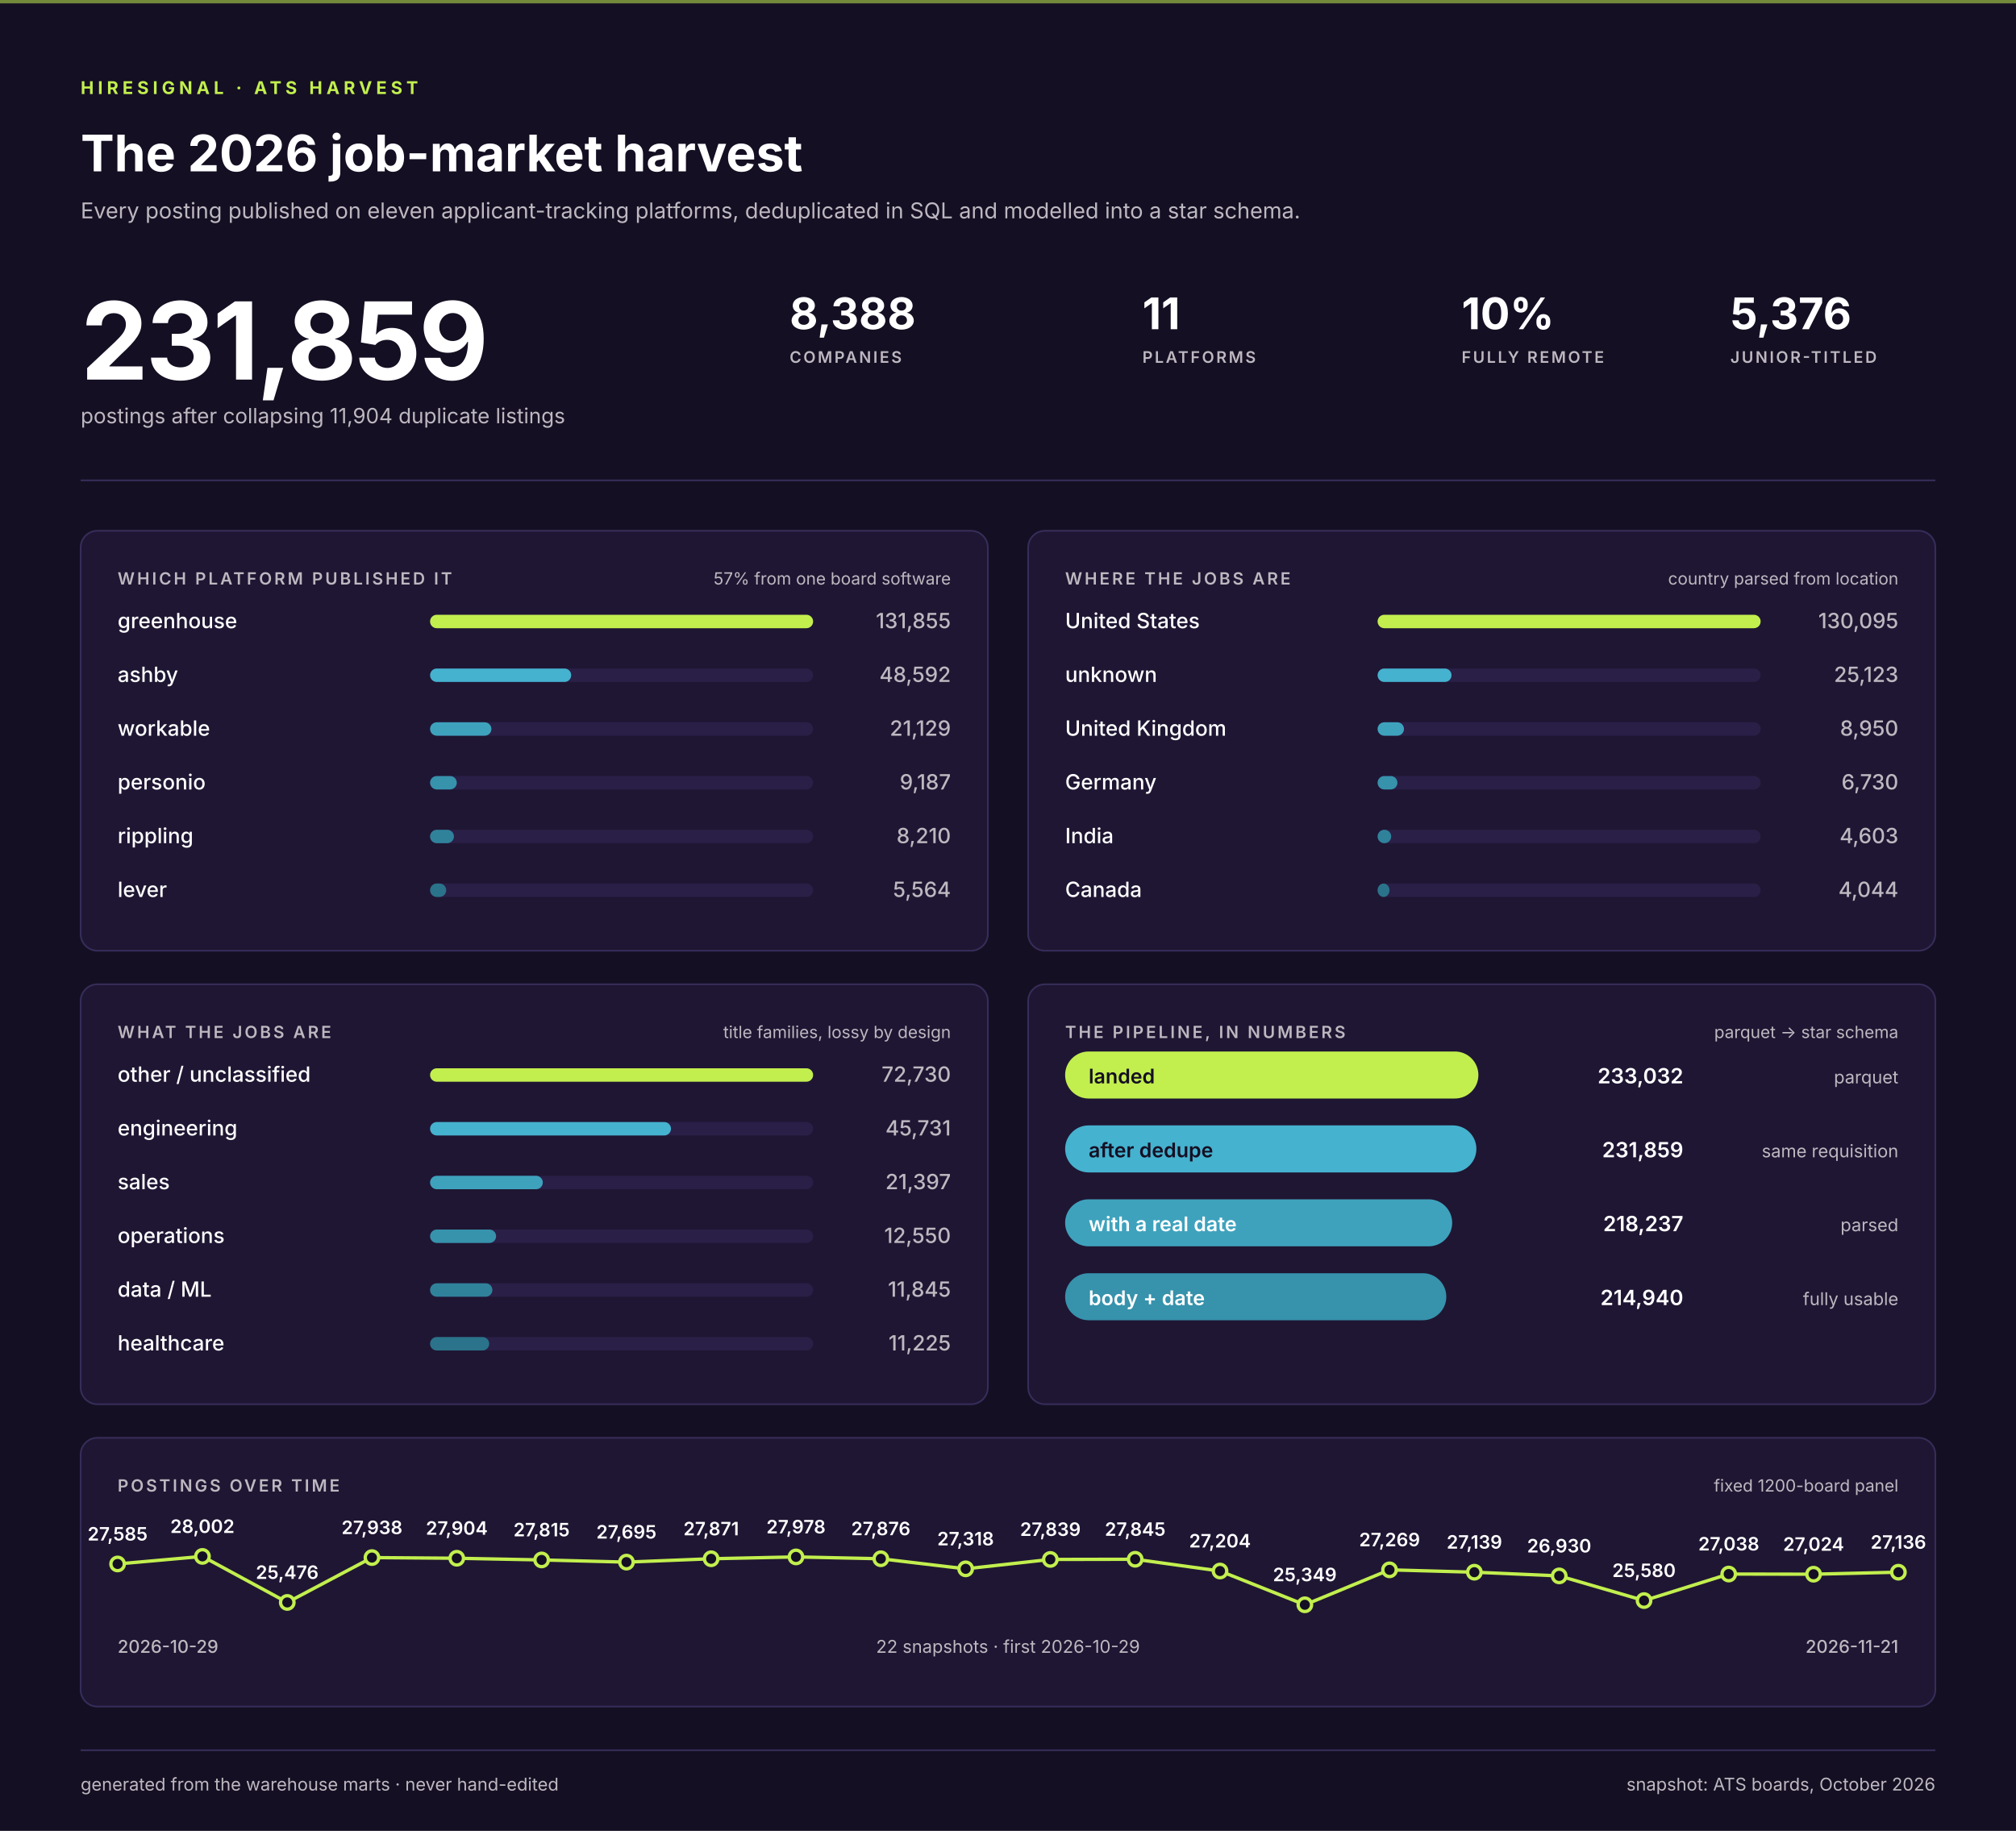
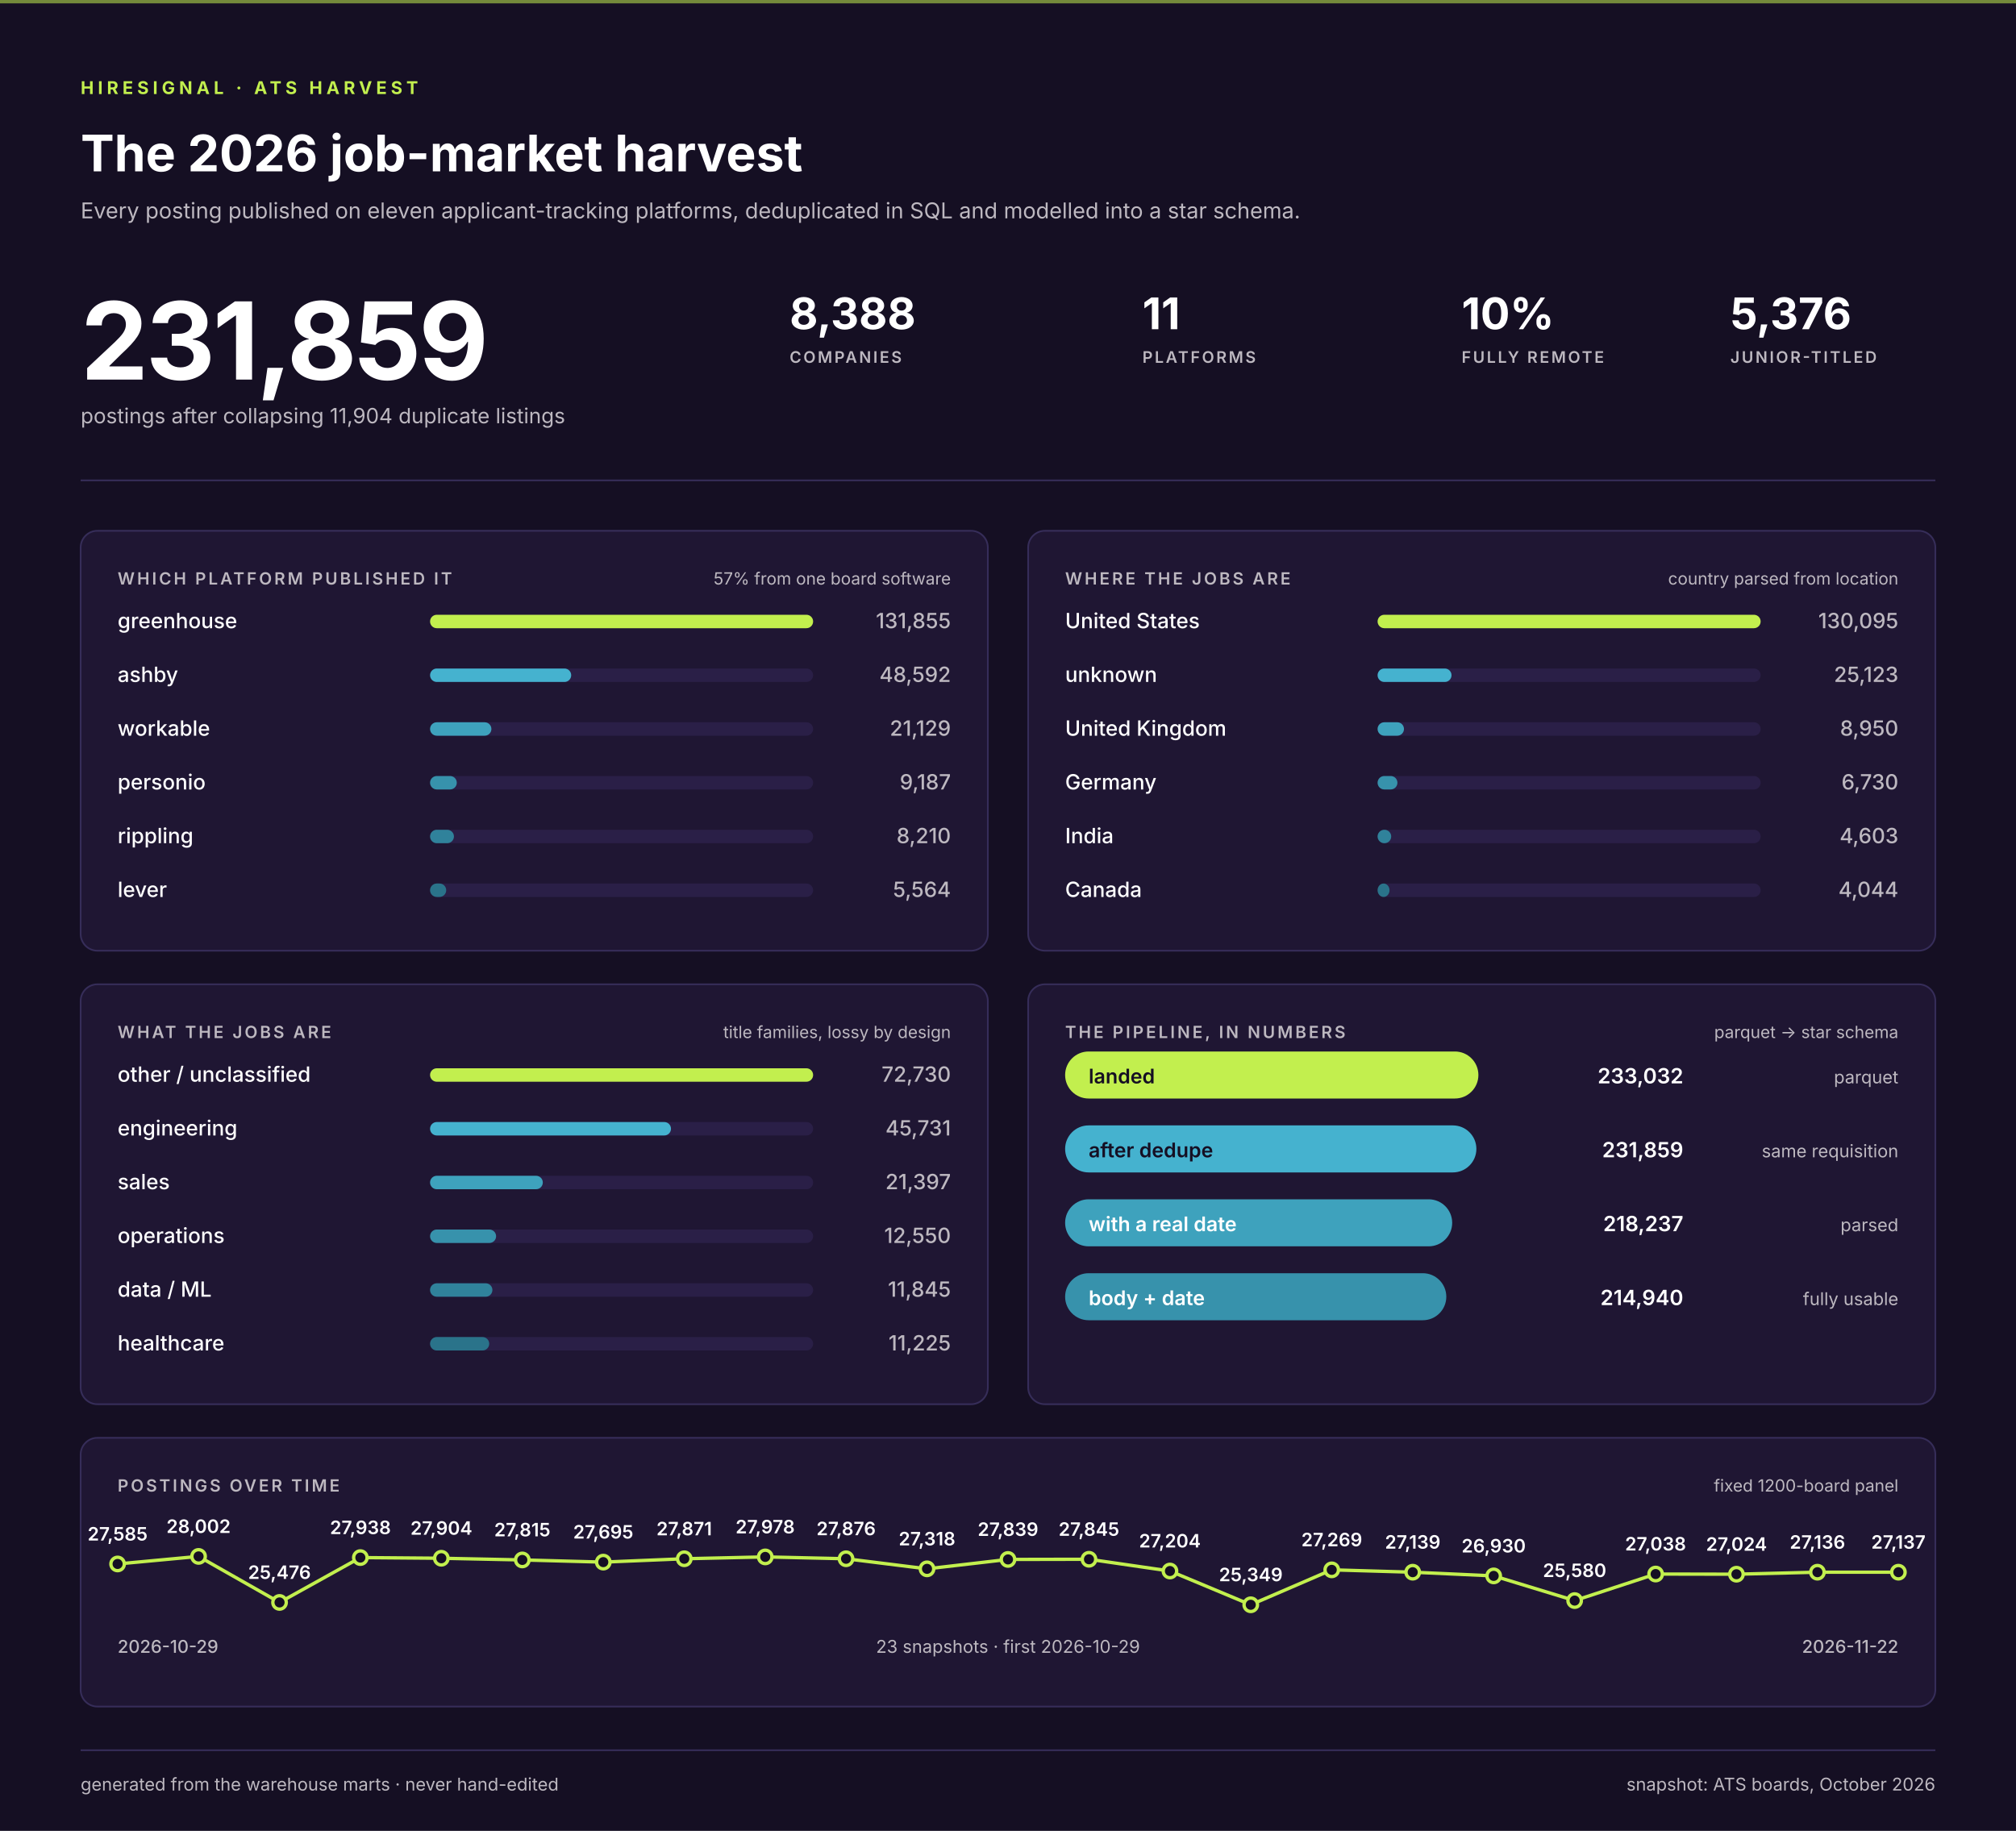
<svg xmlns="http://www.w3.org/2000/svg" width="1200" height="1090" viewBox="0 0 1200 1090" role="img" aria-label="Job-market harvest dashboard">
  <rect x="0.0" y="0.0" width="1200.0" height="1090.0" rx="0" fill="#150f23" />
  <rect x="0" y="0" width="1200" height="2" fill="#c2ef4e" opacity="0.55" />
  <text x="48" y="56" font-family="Inter, -apple-system, Segoe UI, Helvetica, Arial, sans-serif" font-size="10.5" fill="#c2ef4e" font-weight="700" text-anchor="start" letter-spacing="2.4">HIRESIGNAL  ·  ATS HARVEST</text>
  <text x="48" y="102" font-family="Inter, -apple-system, Segoe UI, Helvetica, Arial, sans-serif" font-size="30" fill="#ffffff" font-weight="650" text-anchor="start">The 2026 job-market harvest</text>
  <text x="48" y="130" font-family="Inter, -apple-system, Segoe UI, Helvetica, Arial, sans-serif" font-size="13" fill="#bdb8c0" font-weight="400" text-anchor="start">Every posting published on eleven applicant-tracking platforms, deduplicated in SQL and modelled into a star schema.</text>
  <text x="48" y="226" font-family="Inter, -apple-system, Segoe UI, Helvetica, Arial, sans-serif" font-size="64" fill="#ffffff" font-weight="700" text-anchor="start" letter-spacing="-1.5">231,859</text>
  <text x="48" y="252" font-family="Inter, -apple-system, Segoe UI, Helvetica, Arial, sans-serif" font-size="12.5" fill="#bdb8c0" font-weight="400" text-anchor="start">postings after collapsing 11,904 duplicate listings</text>
  <text x="470" y="196" font-family="Inter, -apple-system, Segoe UI, Helvetica, Arial, sans-serif" font-size="26" fill="#ffffff" font-weight="650" text-anchor="start">8,388</text>
  <text x="470" y="216" font-family="Inter, -apple-system, Segoe UI, Helvetica, Arial, sans-serif" font-size="9.5" fill="#bdb8c0" font-weight="600" text-anchor="start" letter-spacing="1.2">COMPANIES</text>
  <text x="680" y="196" font-family="Inter, -apple-system, Segoe UI, Helvetica, Arial, sans-serif" font-size="26" fill="#ffffff" font-weight="650" text-anchor="start">11</text>
  <text x="680" y="216" font-family="Inter, -apple-system, Segoe UI, Helvetica, Arial, sans-serif" font-size="9.5" fill="#bdb8c0" font-weight="600" text-anchor="start" letter-spacing="1.2">PLATFORMS</text>
  <text x="870" y="196" font-family="Inter, -apple-system, Segoe UI, Helvetica, Arial, sans-serif" font-size="26" fill="#ffffff" font-weight="650" text-anchor="start">10%</text>
  <text x="870" y="216" font-family="Inter, -apple-system, Segoe UI, Helvetica, Arial, sans-serif" font-size="9.5" fill="#bdb8c0" font-weight="600" text-anchor="start" letter-spacing="1.2">FULLY REMOTE</text>
  <text x="1030" y="196" font-family="Inter, -apple-system, Segoe UI, Helvetica, Arial, sans-serif" font-size="26" fill="#ffffff" font-weight="650" text-anchor="start">5,376</text>
  <text x="1030" y="216" font-family="Inter, -apple-system, Segoe UI, Helvetica, Arial, sans-serif" font-size="9.5" fill="#bdb8c0" font-weight="600" text-anchor="start" letter-spacing="1.2">JUNIOR-TITLED</text>
  <line x1="48" y1="286" x2="1152" y2="286" stroke="#362d59" />
  <rect x="48.0" y="316.0" width="540.0" height="250.0" rx="10" fill="#1f1633" stroke="#362d59" />
  <text x="70" y="348" font-family="Inter, -apple-system, Segoe UI, Helvetica, Arial, sans-serif" font-size="10" fill="#bdb8c0" font-weight="600" text-anchor="start" letter-spacing="1.4">WHICH PLATFORM PUBLISHED IT</text>
  <text x="566" y="348" font-family="Inter, -apple-system, Segoe UI, Helvetica, Arial, sans-serif" font-size="10" fill="#bdb8c0" font-weight="400" text-anchor="end">57% from one board software</text>
  <text x="70" y="374.0" font-family="Inter, -apple-system, Segoe UI, Helvetica, Arial, sans-serif" font-size="12.5" fill="#ffffff" font-weight="450" text-anchor="start">greenhouse</text>
  <rect x="256.0" y="366.0" width="228.0" height="8.0" rx="4" fill="#2a1f47" />
  <rect x="256.0" y="366.0" width="228.0" height="8.0" rx="4" fill="#c2ef4e" />
  <text x="566" y="374.0" font-family="Inter, -apple-system, Segoe UI, Helvetica, Arial, sans-serif" font-size="12.5" fill="#bdb8c0" font-weight="500" text-anchor="end">131,855</text>
  <text x="70" y="406.0" font-family="Inter, -apple-system, Segoe UI, Helvetica, Arial, sans-serif" font-size="12.5" fill="#ffffff" font-weight="450" text-anchor="start">ashby</text>
  <rect x="256.0" y="398.0" width="228.0" height="8.0" rx="4" fill="#2a1f47" />
  <rect x="256.0" y="398.0" width="84.0" height="8.0" rx="4" fill="#45b2cf" />
  <text x="566" y="406.0" font-family="Inter, -apple-system, Segoe UI, Helvetica, Arial, sans-serif" font-size="12.5" fill="#bdb8c0" font-weight="500" text-anchor="end">48,592</text>
  <text x="70" y="438.0" font-family="Inter, -apple-system, Segoe UI, Helvetica, Arial, sans-serif" font-size="12.5" fill="#ffffff" font-weight="450" text-anchor="start">workable</text>
  <rect x="256.0" y="430.0" width="228.0" height="8.0" rx="4" fill="#2a1f47" />
  <rect x="256.0" y="430.0" width="36.5" height="8.0" rx="4" fill="#3ea2bd" />
  <text x="566" y="438.0" font-family="Inter, -apple-system, Segoe UI, Helvetica, Arial, sans-serif" font-size="12.5" fill="#bdb8c0" font-weight="500" text-anchor="end">21,129</text>
  <text x="70" y="470.0" font-family="Inter, -apple-system, Segoe UI, Helvetica, Arial, sans-serif" font-size="12.5" fill="#ffffff" font-weight="450" text-anchor="start">personio</text>
  <rect x="256.0" y="462.0" width="228.0" height="8.0" rx="4" fill="#2a1f47" />
  <rect x="256.0" y="462.0" width="15.9" height="8.0" rx="4" fill="#3792ac" />
  <text x="566" y="470.0" font-family="Inter, -apple-system, Segoe UI, Helvetica, Arial, sans-serif" font-size="12.5" fill="#bdb8c0" font-weight="500" text-anchor="end">9,187</text>
  <text x="70" y="502.0" font-family="Inter, -apple-system, Segoe UI, Helvetica, Arial, sans-serif" font-size="12.5" fill="#ffffff" font-weight="450" text-anchor="start">rippling</text>
  <rect x="256.0" y="494.0" width="228.0" height="8.0" rx="4" fill="#2a1f47" />
  <rect x="256.0" y="494.0" width="14.2" height="8.0" rx="4" fill="#30829b" />
  <text x="566" y="502.0" font-family="Inter, -apple-system, Segoe UI, Helvetica, Arial, sans-serif" font-size="12.5" fill="#bdb8c0" font-weight="500" text-anchor="end">8,210</text>
  <text x="70" y="534.0" font-family="Inter, -apple-system, Segoe UI, Helvetica, Arial, sans-serif" font-size="12.5" fill="#ffffff" font-weight="450" text-anchor="start">lever</text>
  <rect x="256.0" y="526.0" width="228.0" height="8.0" rx="4" fill="#2a1f47" />
  <rect x="256.0" y="526.0" width="9.6" height="8.0" rx="4" fill="#2a738a" />
  <text x="566" y="534.0" font-family="Inter, -apple-system, Segoe UI, Helvetica, Arial, sans-serif" font-size="12.5" fill="#bdb8c0" font-weight="500" text-anchor="end">5,564</text>
  <rect x="612.0" y="316.0" width="540.0" height="250.0" rx="10" fill="#1f1633" stroke="#362d59" />
  <text x="634" y="348" font-family="Inter, -apple-system, Segoe UI, Helvetica, Arial, sans-serif" font-size="10" fill="#bdb8c0" font-weight="600" text-anchor="start" letter-spacing="1.4">WHERE THE JOBS ARE</text>
  <text x="1130" y="348" font-family="Inter, -apple-system, Segoe UI, Helvetica, Arial, sans-serif" font-size="10" fill="#bdb8c0" font-weight="400" text-anchor="end">country parsed from location</text>
  <text x="634" y="374.0" font-family="Inter, -apple-system, Segoe UI, Helvetica, Arial, sans-serif" font-size="12.5" fill="#ffffff" font-weight="450" text-anchor="start">United States</text>
  <rect x="820.0" y="366.0" width="228.0" height="8.0" rx="4" fill="#2a1f47" />
  <rect x="820.0" y="366.0" width="228.0" height="8.0" rx="4" fill="#c2ef4e" />
  <text x="1130" y="374.0" font-family="Inter, -apple-system, Segoe UI, Helvetica, Arial, sans-serif" font-size="12.5" fill="#bdb8c0" font-weight="500" text-anchor="end">130,095</text>
  <text x="634" y="406.0" font-family="Inter, -apple-system, Segoe UI, Helvetica, Arial, sans-serif" font-size="12.5" fill="#ffffff" font-weight="450" text-anchor="start">unknown</text>
  <rect x="820.0" y="398.0" width="228.0" height="8.0" rx="4" fill="#2a1f47" />
  <rect x="820.0" y="398.0" width="44.0" height="8.0" rx="4" fill="#45b2cf" />
  <text x="1130" y="406.0" font-family="Inter, -apple-system, Segoe UI, Helvetica, Arial, sans-serif" font-size="12.5" fill="#bdb8c0" font-weight="500" text-anchor="end">25,123</text>
  <text x="634" y="438.0" font-family="Inter, -apple-system, Segoe UI, Helvetica, Arial, sans-serif" font-size="12.5" fill="#ffffff" font-weight="450" text-anchor="start">United Kingdom</text>
  <rect x="820.0" y="430.0" width="228.0" height="8.0" rx="4" fill="#2a1f47" />
  <rect x="820.0" y="430.0" width="15.7" height="8.0" rx="4" fill="#3ea2bd" />
  <text x="1130" y="438.0" font-family="Inter, -apple-system, Segoe UI, Helvetica, Arial, sans-serif" font-size="12.5" fill="#bdb8c0" font-weight="500" text-anchor="end">8,950</text>
  <text x="634" y="470.0" font-family="Inter, -apple-system, Segoe UI, Helvetica, Arial, sans-serif" font-size="12.5" fill="#ffffff" font-weight="450" text-anchor="start">Germany</text>
  <rect x="820.0" y="462.0" width="228.0" height="8.0" rx="4" fill="#2a1f47" />
  <rect x="820.0" y="462.0" width="11.8" height="8.0" rx="4" fill="#3792ac" />
  <text x="1130" y="470.0" font-family="Inter, -apple-system, Segoe UI, Helvetica, Arial, sans-serif" font-size="12.5" fill="#bdb8c0" font-weight="500" text-anchor="end">6,730</text>
  <text x="634" y="502.0" font-family="Inter, -apple-system, Segoe UI, Helvetica, Arial, sans-serif" font-size="12.5" fill="#ffffff" font-weight="450" text-anchor="start">India</text>
  <rect x="820.0" y="494.0" width="228.0" height="8.0" rx="4" fill="#2a1f47" />
  <rect x="820.0" y="494.0" width="8.1" height="8.0" rx="4" fill="#30829b" />
  <text x="1130" y="502.0" font-family="Inter, -apple-system, Segoe UI, Helvetica, Arial, sans-serif" font-size="12.5" fill="#bdb8c0" font-weight="500" text-anchor="end">4,603</text>
  <text x="634" y="534.0" font-family="Inter, -apple-system, Segoe UI, Helvetica, Arial, sans-serif" font-size="12.5" fill="#ffffff" font-weight="450" text-anchor="start">Canada</text>
  <rect x="820.0" y="526.0" width="228.0" height="8.0" rx="4" fill="#2a1f47" />
  <rect x="820.0" y="526.0" width="7.1" height="8.0" rx="4" fill="#2a738a" />
  <text x="1130" y="534.0" font-family="Inter, -apple-system, Segoe UI, Helvetica, Arial, sans-serif" font-size="12.5" fill="#bdb8c0" font-weight="500" text-anchor="end">4,044</text>
  <rect x="48.0" y="586.0" width="540.0" height="250.0" rx="10" fill="#1f1633" stroke="#362d59" />
  <text x="70" y="618" font-family="Inter, -apple-system, Segoe UI, Helvetica, Arial, sans-serif" font-size="10" fill="#bdb8c0" font-weight="600" text-anchor="start" letter-spacing="1.4">WHAT THE JOBS ARE</text>
  <text x="566" y="618" font-family="Inter, -apple-system, Segoe UI, Helvetica, Arial, sans-serif" font-size="10" fill="#bdb8c0" font-weight="400" text-anchor="end">title families, lossy by design</text>
  <text x="70" y="644.0" font-family="Inter, -apple-system, Segoe UI, Helvetica, Arial, sans-serif" font-size="12.5" fill="#ffffff" font-weight="450" text-anchor="start">other / unclassified</text>
  <rect x="256.0" y="636.0" width="228.0" height="8.0" rx="4" fill="#2a1f47" />
  <rect x="256.0" y="636.0" width="228.0" height="8.0" rx="4" fill="#c2ef4e" />
  <text x="566" y="644.0" font-family="Inter, -apple-system, Segoe UI, Helvetica, Arial, sans-serif" font-size="12.5" fill="#bdb8c0" font-weight="500" text-anchor="end">72,730</text>
  <text x="70" y="676.0" font-family="Inter, -apple-system, Segoe UI, Helvetica, Arial, sans-serif" font-size="12.5" fill="#ffffff" font-weight="450" text-anchor="start">engineering</text>
  <rect x="256.0" y="668.0" width="228.0" height="8.0" rx="4" fill="#2a1f47" />
  <rect x="256.0" y="668.0" width="143.4" height="8.0" rx="4" fill="#45b2cf" />
  <text x="566" y="676.0" font-family="Inter, -apple-system, Segoe UI, Helvetica, Arial, sans-serif" font-size="12.5" fill="#bdb8c0" font-weight="500" text-anchor="end">45,731</text>
  <text x="70" y="708.0" font-family="Inter, -apple-system, Segoe UI, Helvetica, Arial, sans-serif" font-size="12.5" fill="#ffffff" font-weight="450" text-anchor="start">sales</text>
  <rect x="256.0" y="700.0" width="228.0" height="8.0" rx="4" fill="#2a1f47" />
  <rect x="256.0" y="700.0" width="67.1" height="8.0" rx="4" fill="#3ea2bd" />
  <text x="566" y="708.0" font-family="Inter, -apple-system, Segoe UI, Helvetica, Arial, sans-serif" font-size="12.5" fill="#bdb8c0" font-weight="500" text-anchor="end">21,397</text>
  <text x="70" y="740.0" font-family="Inter, -apple-system, Segoe UI, Helvetica, Arial, sans-serif" font-size="12.5" fill="#ffffff" font-weight="450" text-anchor="start">operations</text>
  <rect x="256.0" y="732.0" width="228.0" height="8.0" rx="4" fill="#2a1f47" />
  <rect x="256.0" y="732.0" width="39.3" height="8.0" rx="4" fill="#3792ac" />
  <text x="566" y="740.0" font-family="Inter, -apple-system, Segoe UI, Helvetica, Arial, sans-serif" font-size="12.5" fill="#bdb8c0" font-weight="500" text-anchor="end">12,550</text>
  <text x="70" y="772.0" font-family="Inter, -apple-system, Segoe UI, Helvetica, Arial, sans-serif" font-size="12.5" fill="#ffffff" font-weight="450" text-anchor="start">data / ML</text>
  <rect x="256.0" y="764.0" width="228.0" height="8.0" rx="4" fill="#2a1f47" />
  <rect x="256.0" y="764.0" width="37.1" height="8.0" rx="4" fill="#30829b" />
  <text x="566" y="772.0" font-family="Inter, -apple-system, Segoe UI, Helvetica, Arial, sans-serif" font-size="12.5" fill="#bdb8c0" font-weight="500" text-anchor="end">11,845</text>
  <text x="70" y="804.0" font-family="Inter, -apple-system, Segoe UI, Helvetica, Arial, sans-serif" font-size="12.5" fill="#ffffff" font-weight="450" text-anchor="start">healthcare</text>
  <rect x="256.0" y="796.0" width="228.0" height="8.0" rx="4" fill="#2a1f47" />
  <rect x="256.0" y="796.0" width="35.2" height="8.0" rx="4" fill="#2a738a" />
  <text x="566" y="804.0" font-family="Inter, -apple-system, Segoe UI, Helvetica, Arial, sans-serif" font-size="12.5" fill="#bdb8c0" font-weight="500" text-anchor="end">11,225</text>
  <rect x="612.0" y="586.0" width="540.0" height="250.0" rx="10" fill="#1f1633" stroke="#362d59" />
  <text x="634" y="618" font-family="Inter, -apple-system, Segoe UI, Helvetica, Arial, sans-serif" font-size="10" fill="#bdb8c0" font-weight="600" text-anchor="start" letter-spacing="1.4">THE PIPELINE, IN NUMBERS</text>
  <text x="1130" y="618" font-family="Inter, -apple-system, Segoe UI, Helvetica, Arial, sans-serif" font-size="10" fill="#bdb8c0" font-weight="400" text-anchor="end">parquet → star schema</text>
  <rect x="634.0" y="626.0" width="246.0" height="28.0" rx="14" fill="#c2ef4e" />
  <text x="648" y="645" font-family="Inter, -apple-system, Segoe UI, Helvetica, Arial, sans-serif" font-size="12" fill="#150f23" font-weight="600" text-anchor="start">landed</text>
  <text x="1002" y="645" font-family="Inter, -apple-system, Segoe UI, Helvetica, Arial, sans-serif" font-size="12.5" fill="#ffffff" font-weight="600" text-anchor="end">233,032</text>
  <text x="1130" y="645" font-family="Inter, -apple-system, Segoe UI, Helvetica, Arial, sans-serif" font-size="10.5" fill="#bdb8c0" font-weight="400" text-anchor="end">parquet</text>
  <rect x="634.0" y="670.0" width="244.8" height="28.0" rx="14" fill="#45b2cf" />
  <text x="648" y="689" font-family="Inter, -apple-system, Segoe UI, Helvetica, Arial, sans-serif" font-size="12" fill="#150f23" font-weight="600" text-anchor="start">after dedupe</text>
  <text x="1002" y="689" font-family="Inter, -apple-system, Segoe UI, Helvetica, Arial, sans-serif" font-size="12.5" fill="#ffffff" font-weight="600" text-anchor="end">231,859</text>
  <text x="1130" y="689" font-family="Inter, -apple-system, Segoe UI, Helvetica, Arial, sans-serif" font-size="10.5" fill="#bdb8c0" font-weight="400" text-anchor="end">same requisition</text>
  <rect x="634.0" y="714.0" width="230.4" height="28.0" rx="14" fill="#3ea2bd" />
  <text x="648" y="733" font-family="Inter, -apple-system, Segoe UI, Helvetica, Arial, sans-serif" font-size="12" fill="#ffffff" font-weight="600" text-anchor="start">with a real date</text>
  <text x="1002" y="733" font-family="Inter, -apple-system, Segoe UI, Helvetica, Arial, sans-serif" font-size="12.5" fill="#ffffff" font-weight="600" text-anchor="end">218,237</text>
  <text x="1130" y="733" font-family="Inter, -apple-system, Segoe UI, Helvetica, Arial, sans-serif" font-size="10.5" fill="#bdb8c0" font-weight="400" text-anchor="end">parsed</text>
  <rect x="634.0" y="758.0" width="226.9" height="28.0" rx="14" fill="#3792ac" />
  <text x="648" y="777" font-family="Inter, -apple-system, Segoe UI, Helvetica, Arial, sans-serif" font-size="12" fill="#ffffff" font-weight="600" text-anchor="start">body + date</text>
  <text x="1002" y="777" font-family="Inter, -apple-system, Segoe UI, Helvetica, Arial, sans-serif" font-size="12.5" fill="#ffffff" font-weight="600" text-anchor="end">214,940</text>
  <text x="1130" y="777" font-family="Inter, -apple-system, Segoe UI, Helvetica, Arial, sans-serif" font-size="10.5" fill="#bdb8c0" font-weight="400" text-anchor="end">fully usable</text>
  <rect x="48.0" y="856.0" width="1104.0" height="160.0" rx="10" fill="#1f1633" stroke="#362d59" />
  <text x="70" y="888" font-family="Inter, -apple-system, Segoe UI, Helvetica, Arial, sans-serif" font-size="10" fill="#bdb8c0" font-weight="600" text-anchor="start" letter-spacing="1.4">POSTINGS OVER TIME</text>
  <text x="1130" y="888" font-family="Inter, -apple-system, Segoe UI, Helvetica, Arial, sans-serif" font-size="10" fill="#bdb8c0" font-weight="400" text-anchor="end">fixed 1200-board panel</text>
-   <polyline fill="none" stroke="#c2ef4e" stroke-width="2" stroke-linejoin="round" stroke-linecap="round" points="70.0,931.1 120.5,926.6 171.0,954.0 221.4,927.3 271.9,927.7 322.4,928.7 372.9,930.0 423.3,928.0 473.8,926.9 524.3,928.0 574.8,934.0 625.2,928.4 675.7,928.3 726.2,935.3 776.7,955.4 827.1,934.6 877.6,936.0 928.1,938.2 978.6,952.9 1029.0,937.1 1079.5,937.2 1130.0,936.0" />
+   <polyline fill="none" stroke="#c2ef4e" stroke-width="2" stroke-linejoin="round" stroke-linecap="round" points="70.0,931.1 118.2,926.6 166.4,954.0 214.5,927.3 262.7,927.7 310.9,928.7 359.1,930.0 407.3,928.0 455.5,926.9 503.6,928.0 551.8,934.0 600.0,928.4 648.2,928.3 696.4,935.3 744.5,955.4 792.7,934.6 840.9,936.0 889.1,938.2 937.3,952.9 985.5,937.1 1033.6,937.2 1081.8,936.0 1130.0,936.0" />
  <circle cx="70.0" cy="931.1" r="4" fill="#150f23" stroke="#c2ef4e" stroke-width="2" />
  <text x="70.0" y="917.144" font-family="Inter, -apple-system, Segoe UI, Helvetica, Arial, sans-serif" font-size="11" fill="#ffffff" font-weight="600" text-anchor="middle">27,585</text>
-   <circle cx="120.5" cy="926.6" r="4" fill="#150f23" stroke="#c2ef4e" stroke-width="2" />
-   <text x="120.476" y="912.625" font-family="Inter, -apple-system, Segoe UI, Helvetica, Arial, sans-serif" font-size="11" fill="#ffffff" font-weight="600" text-anchor="middle">28,002</text>
-   <circle cx="171.0" cy="954.0" r="4" fill="#150f23" stroke="#c2ef4e" stroke-width="2" />
-   <text x="170.952" y="939.999" font-family="Inter, -apple-system, Segoe UI, Helvetica, Arial, sans-serif" font-size="11" fill="#ffffff" font-weight="600" text-anchor="middle">25,476</text>
-   <circle cx="221.4" cy="927.3" r="4" fill="#150f23" stroke="#c2ef4e" stroke-width="2" />
-   <text x="221.429" y="913.319" font-family="Inter, -apple-system, Segoe UI, Helvetica, Arial, sans-serif" font-size="11" fill="#ffffff" font-weight="600" text-anchor="middle">27,938</text>
-   <circle cx="271.9" cy="927.7" r="4" fill="#150f23" stroke="#c2ef4e" stroke-width="2" />
-   <text x="271.905" y="913.687" font-family="Inter, -apple-system, Segoe UI, Helvetica, Arial, sans-serif" font-size="11" fill="#ffffff" font-weight="600" text-anchor="middle">27,904</text>
-   <circle cx="322.4" cy="928.7" r="4" fill="#150f23" stroke="#c2ef4e" stroke-width="2" />
-   <text x="322.381" y="914.651" font-family="Inter, -apple-system, Segoe UI, Helvetica, Arial, sans-serif" font-size="11" fill="#ffffff" font-weight="600" text-anchor="middle">27,815</text>
-   <circle cx="372.9" cy="930.0" r="4" fill="#150f23" stroke="#c2ef4e" stroke-width="2" />
-   <text x="372.857" y="915.952" font-family="Inter, -apple-system, Segoe UI, Helvetica, Arial, sans-serif" font-size="11" fill="#ffffff" font-weight="600" text-anchor="middle">27,695</text>
-   <circle cx="423.3" cy="928.0" r="4" fill="#150f23" stroke="#c2ef4e" stroke-width="2" />
-   <text x="423.333" y="914.045" font-family="Inter, -apple-system, Segoe UI, Helvetica, Arial, sans-serif" font-size="11" fill="#ffffff" font-weight="600" text-anchor="middle">27,871</text>
-   <circle cx="473.8" cy="926.9" r="4" fill="#150f23" stroke="#c2ef4e" stroke-width="2" />
-   <text x="473.81" y="912.885" font-family="Inter, -apple-system, Segoe UI, Helvetica, Arial, sans-serif" font-size="11" fill="#ffffff" font-weight="600" text-anchor="middle">27,978</text>
-   <circle cx="524.3" cy="928.0" r="4" fill="#150f23" stroke="#c2ef4e" stroke-width="2" />
-   <text x="524.286" y="913.99" font-family="Inter, -apple-system, Segoe UI, Helvetica, Arial, sans-serif" font-size="11" fill="#ffffff" font-weight="600" text-anchor="middle">27,876</text>
-   <circle cx="574.8" cy="934.0" r="4" fill="#150f23" stroke="#c2ef4e" stroke-width="2" />
-   <text x="574.762" y="920.037" font-family="Inter, -apple-system, Segoe UI, Helvetica, Arial, sans-serif" font-size="11" fill="#ffffff" font-weight="600" text-anchor="middle">27,318</text>
-   <circle cx="625.2" cy="928.4" r="4" fill="#150f23" stroke="#c2ef4e" stroke-width="2" />
-   <text x="625.238" y="914.391" font-family="Inter, -apple-system, Segoe UI, Helvetica, Arial, sans-serif" font-size="11" fill="#ffffff" font-weight="600" text-anchor="middle">27,839</text>
-   <circle cx="675.7" cy="928.3" r="4" fill="#150f23" stroke="#c2ef4e" stroke-width="2" />
-   <text x="675.714" y="914.326" font-family="Inter, -apple-system, Segoe UI, Helvetica, Arial, sans-serif" font-size="11" fill="#ffffff" font-weight="600" text-anchor="middle">27,845</text>
-   <circle cx="726.2" cy="935.3" r="4" fill="#150f23" stroke="#c2ef4e" stroke-width="2" />
-   <text x="726.19" y="921.273" font-family="Inter, -apple-system, Segoe UI, Helvetica, Arial, sans-serif" font-size="11" fill="#ffffff" font-weight="600" text-anchor="middle">27,204</text>
-   <circle cx="776.7" cy="955.4" r="4" fill="#150f23" stroke="#c2ef4e" stroke-width="2" />
-   <text x="776.667" y="941.375" font-family="Inter, -apple-system, Segoe UI, Helvetica, Arial, sans-serif" font-size="11" fill="#ffffff" font-weight="600" text-anchor="middle">25,349</text>
-   <circle cx="827.1" cy="934.6" r="4" fill="#150f23" stroke="#c2ef4e" stroke-width="2" />
-   <text x="827.143" y="920.568" font-family="Inter, -apple-system, Segoe UI, Helvetica, Arial, sans-serif" font-size="11" fill="#ffffff" font-weight="600" text-anchor="middle">27,269</text>
-   <circle cx="877.6" cy="936.0" r="4" fill="#150f23" stroke="#c2ef4e" stroke-width="2" />
-   <text x="877.619" y="921.977" font-family="Inter, -apple-system, Segoe UI, Helvetica, Arial, sans-serif" font-size="11" fill="#ffffff" font-weight="600" text-anchor="middle">27,139</text>
-   <circle cx="928.1" cy="938.2" r="4" fill="#150f23" stroke="#c2ef4e" stroke-width="2" />
-   <text x="928.095" y="924.242" font-family="Inter, -apple-system, Segoe UI, Helvetica, Arial, sans-serif" font-size="11" fill="#ffffff" font-weight="600" text-anchor="middle">26,930</text>
-   <circle cx="978.6" cy="952.9" r="4" fill="#150f23" stroke="#c2ef4e" stroke-width="2" />
-   <text x="978.571" y="938.872" font-family="Inter, -apple-system, Segoe UI, Helvetica, Arial, sans-serif" font-size="11" fill="#ffffff" font-weight="600" text-anchor="middle">25,580</text>
-   <circle cx="1029.0" cy="937.1" r="4" fill="#150f23" stroke="#c2ef4e" stroke-width="2" />
-   <text x="1029.048" y="923.072" font-family="Inter, -apple-system, Segoe UI, Helvetica, Arial, sans-serif" font-size="11" fill="#ffffff" font-weight="600" text-anchor="middle">27,038</text>
-   <circle cx="1079.5" cy="937.2" r="4" fill="#150f23" stroke="#c2ef4e" stroke-width="2" />
-   <text x="1079.524" y="923.223" font-family="Inter, -apple-system, Segoe UI, Helvetica, Arial, sans-serif" font-size="11" fill="#ffffff" font-weight="600" text-anchor="middle">27,024</text>
+   <circle cx="118.2" cy="926.6" r="4" fill="#150f23" stroke="#c2ef4e" stroke-width="2" />
+   <text x="118.182" y="912.625" font-family="Inter, -apple-system, Segoe UI, Helvetica, Arial, sans-serif" font-size="11" fill="#ffffff" font-weight="600" text-anchor="middle">28,002</text>
+   <circle cx="166.4" cy="954.0" r="4" fill="#150f23" stroke="#c2ef4e" stroke-width="2" />
+   <text x="166.364" y="939.999" font-family="Inter, -apple-system, Segoe UI, Helvetica, Arial, sans-serif" font-size="11" fill="#ffffff" font-weight="600" text-anchor="middle">25,476</text>
+   <circle cx="214.5" cy="927.3" r="4" fill="#150f23" stroke="#c2ef4e" stroke-width="2" />
+   <text x="214.545" y="913.319" font-family="Inter, -apple-system, Segoe UI, Helvetica, Arial, sans-serif" font-size="11" fill="#ffffff" font-weight="600" text-anchor="middle">27,938</text>
+   <circle cx="262.7" cy="927.7" r="4" fill="#150f23" stroke="#c2ef4e" stroke-width="2" />
+   <text x="262.727" y="913.687" font-family="Inter, -apple-system, Segoe UI, Helvetica, Arial, sans-serif" font-size="11" fill="#ffffff" font-weight="600" text-anchor="middle">27,904</text>
+   <circle cx="310.9" cy="928.7" r="4" fill="#150f23" stroke="#c2ef4e" stroke-width="2" />
+   <text x="310.909" y="914.651" font-family="Inter, -apple-system, Segoe UI, Helvetica, Arial, sans-serif" font-size="11" fill="#ffffff" font-weight="600" text-anchor="middle">27,815</text>
+   <circle cx="359.1" cy="930.0" r="4" fill="#150f23" stroke="#c2ef4e" stroke-width="2" />
+   <text x="359.091" y="915.952" font-family="Inter, -apple-system, Segoe UI, Helvetica, Arial, sans-serif" font-size="11" fill="#ffffff" font-weight="600" text-anchor="middle">27,695</text>
+   <circle cx="407.3" cy="928.0" r="4" fill="#150f23" stroke="#c2ef4e" stroke-width="2" />
+   <text x="407.273" y="914.045" font-family="Inter, -apple-system, Segoe UI, Helvetica, Arial, sans-serif" font-size="11" fill="#ffffff" font-weight="600" text-anchor="middle">27,871</text>
+   <circle cx="455.5" cy="926.9" r="4" fill="#150f23" stroke="#c2ef4e" stroke-width="2" />
+   <text x="455.455" y="912.885" font-family="Inter, -apple-system, Segoe UI, Helvetica, Arial, sans-serif" font-size="11" fill="#ffffff" font-weight="600" text-anchor="middle">27,978</text>
+   <circle cx="503.6" cy="928.0" r="4" fill="#150f23" stroke="#c2ef4e" stroke-width="2" />
+   <text x="503.636" y="913.99" font-family="Inter, -apple-system, Segoe UI, Helvetica, Arial, sans-serif" font-size="11" fill="#ffffff" font-weight="600" text-anchor="middle">27,876</text>
+   <circle cx="551.8" cy="934.0" r="4" fill="#150f23" stroke="#c2ef4e" stroke-width="2" />
+   <text x="551.818" y="920.037" font-family="Inter, -apple-system, Segoe UI, Helvetica, Arial, sans-serif" font-size="11" fill="#ffffff" font-weight="600" text-anchor="middle">27,318</text>
+   <circle cx="600.0" cy="928.4" r="4" fill="#150f23" stroke="#c2ef4e" stroke-width="2" />
+   <text x="600.0" y="914.391" font-family="Inter, -apple-system, Segoe UI, Helvetica, Arial, sans-serif" font-size="11" fill="#ffffff" font-weight="600" text-anchor="middle">27,839</text>
+   <circle cx="648.2" cy="928.3" r="4" fill="#150f23" stroke="#c2ef4e" stroke-width="2" />
+   <text x="648.182" y="914.326" font-family="Inter, -apple-system, Segoe UI, Helvetica, Arial, sans-serif" font-size="11" fill="#ffffff" font-weight="600" text-anchor="middle">27,845</text>
+   <circle cx="696.4" cy="935.3" r="4" fill="#150f23" stroke="#c2ef4e" stroke-width="2" />
+   <text x="696.364" y="921.273" font-family="Inter, -apple-system, Segoe UI, Helvetica, Arial, sans-serif" font-size="11" fill="#ffffff" font-weight="600" text-anchor="middle">27,204</text>
+   <circle cx="744.5" cy="955.4" r="4" fill="#150f23" stroke="#c2ef4e" stroke-width="2" />
+   <text x="744.545" y="941.375" font-family="Inter, -apple-system, Segoe UI, Helvetica, Arial, sans-serif" font-size="11" fill="#ffffff" font-weight="600" text-anchor="middle">25,349</text>
+   <circle cx="792.7" cy="934.6" r="4" fill="#150f23" stroke="#c2ef4e" stroke-width="2" />
+   <text x="792.727" y="920.568" font-family="Inter, -apple-system, Segoe UI, Helvetica, Arial, sans-serif" font-size="11" fill="#ffffff" font-weight="600" text-anchor="middle">27,269</text>
+   <circle cx="840.9" cy="936.0" r="4" fill="#150f23" stroke="#c2ef4e" stroke-width="2" />
+   <text x="840.909" y="921.977" font-family="Inter, -apple-system, Segoe UI, Helvetica, Arial, sans-serif" font-size="11" fill="#ffffff" font-weight="600" text-anchor="middle">27,139</text>
+   <circle cx="889.1" cy="938.2" r="4" fill="#150f23" stroke="#c2ef4e" stroke-width="2" />
+   <text x="889.091" y="924.242" font-family="Inter, -apple-system, Segoe UI, Helvetica, Arial, sans-serif" font-size="11" fill="#ffffff" font-weight="600" text-anchor="middle">26,930</text>
+   <circle cx="937.3" cy="952.9" r="4" fill="#150f23" stroke="#c2ef4e" stroke-width="2" />
+   <text x="937.273" y="938.872" font-family="Inter, -apple-system, Segoe UI, Helvetica, Arial, sans-serif" font-size="11" fill="#ffffff" font-weight="600" text-anchor="middle">25,580</text>
+   <circle cx="985.5" cy="937.1" r="4" fill="#150f23" stroke="#c2ef4e" stroke-width="2" />
+   <text x="985.455" y="923.072" font-family="Inter, -apple-system, Segoe UI, Helvetica, Arial, sans-serif" font-size="11" fill="#ffffff" font-weight="600" text-anchor="middle">27,038</text>
+   <circle cx="1033.6" cy="937.2" r="4" fill="#150f23" stroke="#c2ef4e" stroke-width="2" />
+   <text x="1033.636" y="923.223" font-family="Inter, -apple-system, Segoe UI, Helvetica, Arial, sans-serif" font-size="11" fill="#ffffff" font-weight="600" text-anchor="middle">27,024</text>
+   <circle cx="1081.8" cy="936.0" r="4" fill="#150f23" stroke="#c2ef4e" stroke-width="2" />
+   <text x="1081.818" y="922.01" font-family="Inter, -apple-system, Segoe UI, Helvetica, Arial, sans-serif" font-size="11" fill="#ffffff" font-weight="600" text-anchor="middle">27,136</text>
  <circle cx="1130.0" cy="936.0" r="4" fill="#150f23" stroke="#c2ef4e" stroke-width="2" />
-   <text x="1130.0" y="922.01" font-family="Inter, -apple-system, Segoe UI, Helvetica, Arial, sans-serif" font-size="11" fill="#ffffff" font-weight="600" text-anchor="middle">27,136</text>
+   <text x="1130.0" y="921.999" font-family="Inter, -apple-system, Segoe UI, Helvetica, Arial, sans-serif" font-size="11" fill="#ffffff" font-weight="600" text-anchor="middle">27,137</text>
  <text x="70" y="984" font-family="Inter, -apple-system, Segoe UI, Helvetica, Arial, sans-serif" font-size="10.5" fill="#bdb8c0" font-weight="500" text-anchor="start">2026-10-29</text>
-   <text x="1130" y="984" font-family="Inter, -apple-system, Segoe UI, Helvetica, Arial, sans-serif" font-size="10.5" fill="#bdb8c0" font-weight="500" text-anchor="end">2026-11-21</text>
-   <text x="600.0" y="984" font-family="Inter, -apple-system, Segoe UI, Helvetica, Arial, sans-serif" font-size="10.5" fill="#bdb8c0" font-weight="400" text-anchor="middle">22 snapshots · first 2026-10-29</text>
+   <text x="1130" y="984" font-family="Inter, -apple-system, Segoe UI, Helvetica, Arial, sans-serif" font-size="10.5" fill="#bdb8c0" font-weight="500" text-anchor="end">2026-11-22</text>
+   <text x="600.0" y="984" font-family="Inter, -apple-system, Segoe UI, Helvetica, Arial, sans-serif" font-size="10.5" fill="#bdb8c0" font-weight="400" text-anchor="middle">23 snapshots · first 2026-10-29</text>
  <line x1="48" y1="1042" x2="1152" y2="1042" stroke="#362d59" />
  <text x="48" y="1066" font-family="Inter, -apple-system, Segoe UI, Helvetica, Arial, sans-serif" font-size="10.5" fill="#bdb8c0" font-weight="400" text-anchor="start">generated from the warehouse marts · never hand-edited</text>
  <text x="1152" y="1066" font-family="Inter, -apple-system, Segoe UI, Helvetica, Arial, sans-serif" font-size="10.5" fill="#bdb8c0" font-weight="400" text-anchor="end">snapshot: ATS boards, October 2026</text>
</svg>
